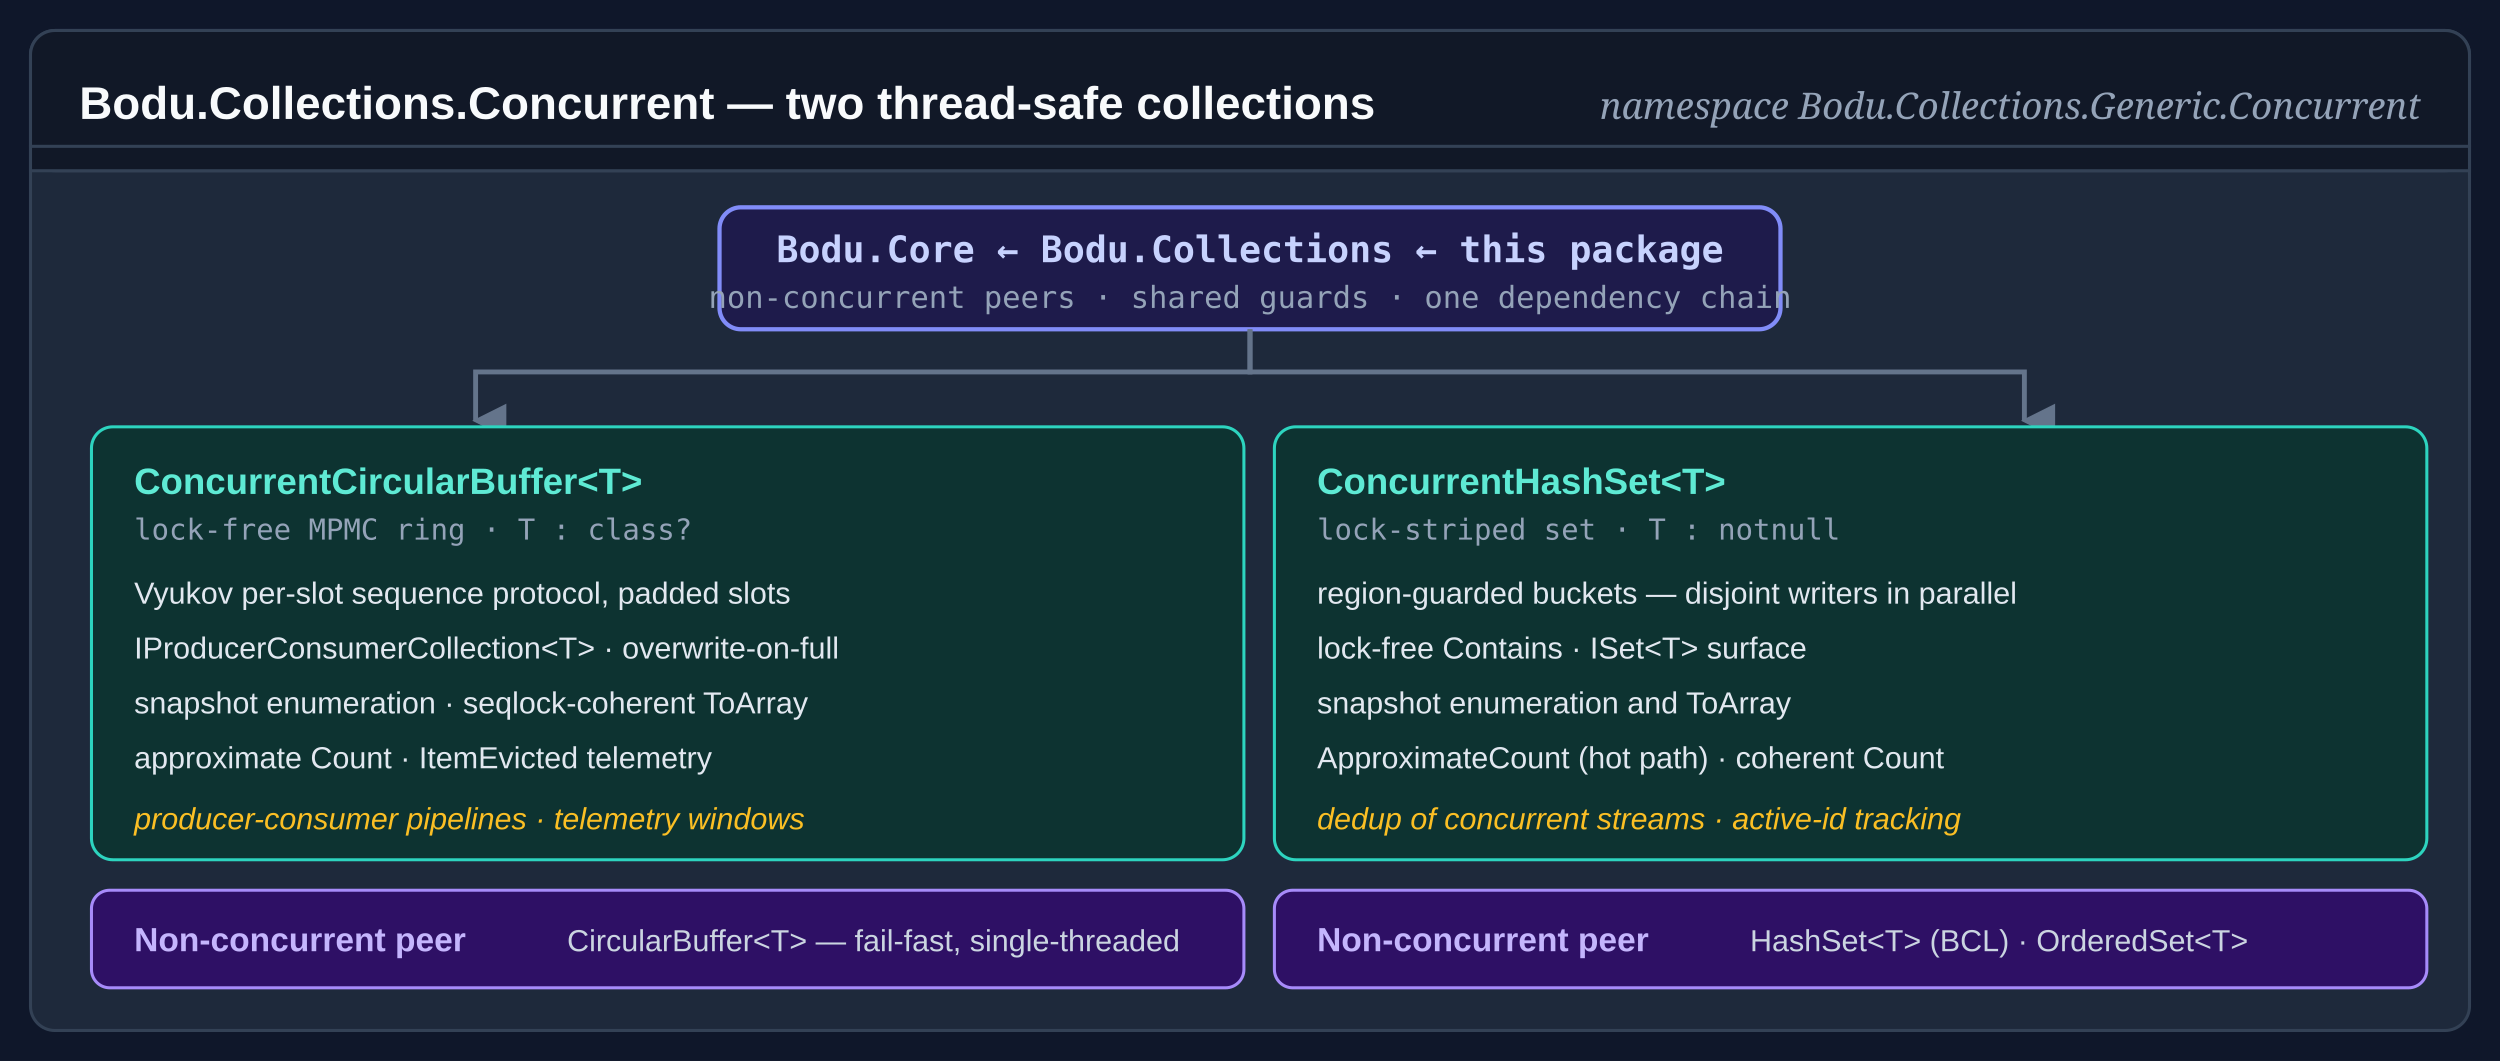
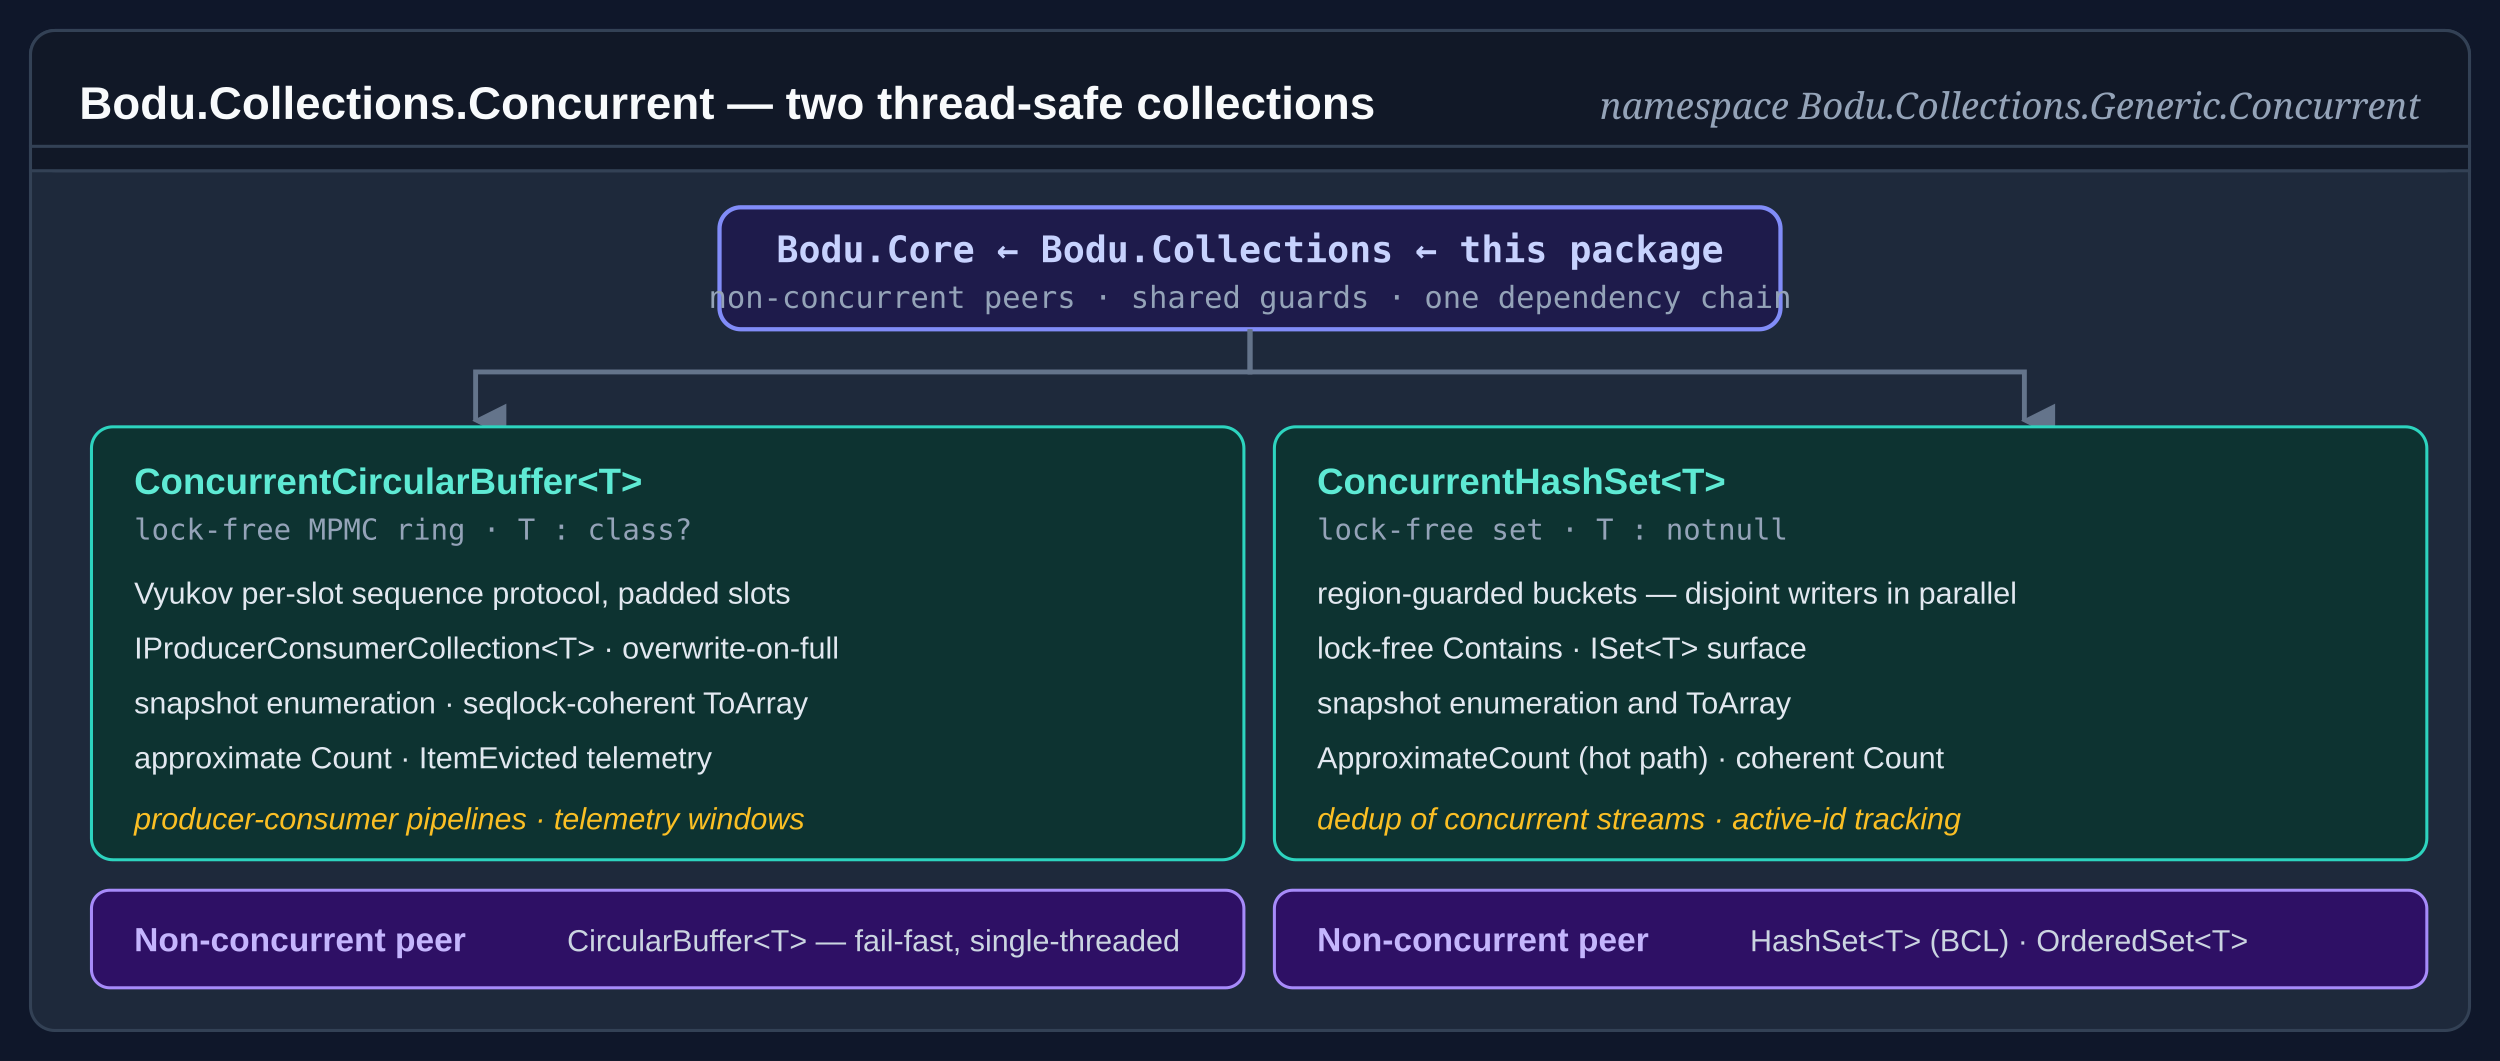
<svg xmlns="http://www.w3.org/2000/svg" viewBox="0 0 820 348" role="img" aria-labelledby="ccm-t ccm-d">
  <defs>
    <style>
      .ccm-bg   { fill: #0F172A; }
      .ccm-pan  { fill: #1E293B; stroke: #334155; stroke-width: 1; }
      .ccm-hdr  { fill: #111827; stroke: #334155; stroke-width: 1; }
      .ccm-ttl  { fill: #F8FAFC; font: 700 15px/1 "Segoe UI",Arial,sans-serif; }
      .ccm-form { fill: #94A3B8; font: italic 12px/1 "Cambria",Georgia,serif; }
      .ccm-base { fill: #1E1B4B; stroke: #818CF8; stroke-width: 1.4; }
      .ccm-bttl { fill: #C7D2FE; font: 700 12px/1 "Consolas",Menlo,monospace; text-anchor: middle; }
      .ccm-bsub { fill: #94A3B8; font: 400 10px/1 "Consolas",Menlo,monospace; text-anchor: middle; }
      .ccm-card { fill: #0D3331; stroke: #2DD4BF; stroke-width: 1; }
      .ccm-name { fill: #5EEAD4; font: 700 12px/1 "Segoe UI",Arial,sans-serif; }
      .ccm-ns   { fill: #94A3B8; font: 400 9.5px/1 "Consolas",Menlo,monospace; }
      .ccm-type { fill: #E2E8F0; font: 400 10px/1 "Segoe UI",Arial,sans-serif; }
      .ccm-use  { fill: #FBBF24; font: italic 10px/1 "Segoe UI",Arial,sans-serif; }
      .ccm-aux  { fill: #2E1065; stroke: #A78BFA; stroke-width: 1; }
      .ccm-auxt { fill: #C4B5FD; font: 700 11px/1 "Segoe UI",Arial,sans-serif; }
      .ccm-auxs { fill: #CBD5E1; font: 400 10px/1 "Segoe UI",Arial,sans-serif; }
    </style>
    <marker id="ccm-arr" viewBox="0 0 10 10" refX="5" refY="9" markerWidth="7" markerHeight="7" orient="auto">
      <path d="M0,0 L10,0 L5,10 Z" fill="#64748B" />
    </marker>
  </defs>
  <rect class="ccm-bg" width="820" height="348" />
  <g transform="translate(10 10)">
    <rect class="ccm-pan" width="800" height="328" rx="8" />
    <rect class="ccm-hdr" width="800" height="46" rx="8" />
    <rect class="ccm-hdr" y="38" width="800" height="8" />
    <text class="ccm-ttl" x="16" y="29">Bodu.Collections.Concurrent — two thread-safe collections</text>
    <text class="ccm-form" x="784" y="29" text-anchor="end">namespace Bodu.Collections.Generic.Concurrent</text>
    <rect class="ccm-base" x="226" y="58" width="348" height="40" rx="7" />
    <text class="ccm-bttl" x="400" y="76">Bodu.Core ← Bodu.Collections ← this package</text>
    <text class="ccm-bsub" x="400" y="91">non-concurrent peers · shared guards · one dependency chain</text>
    <g stroke="#64748B" stroke-width="1.6" fill="none">
      <path d="M400,98 L400,112 L146,112 L146,128" marker-end="url(#ccm-arr)" />
      <path d="M400,98 L400,112 L654,112 L654,128" marker-end="url(#ccm-arr)" />
    </g>
    <g transform="translate(20 130)">
      <rect class="ccm-card" width="378" height="142" rx="7" />
      <text class="ccm-name" x="14" y="22">ConcurrentCircularBuffer&lt;T&gt;</text>
      <text class="ccm-ns" x="14" y="37">lock-free MPMC ring · T : class?</text>
      <text class="ccm-type" x="14" y="58">Vyukov per-slot sequence protocol, padded slots</text>
      <text class="ccm-type" x="14" y="76">IProducerConsumerCollection&lt;T&gt; · overwrite-on-full</text>
      <text class="ccm-type" x="14" y="94">snapshot enumeration · seqlock-coherent ToArray</text>
      <text class="ccm-type" x="14" y="112">approximate Count · ItemEvicted telemetry</text>
      <text class="ccm-use" x="14" y="132">producer-consumer pipelines · telemetry windows</text>
    </g>
    <g transform="translate(408 130)">
      <rect class="ccm-card" width="378" height="142" rx="7" />
      <text class="ccm-name" x="14" y="22">ConcurrentHashSet&lt;T&gt;</text>
-       <text class="ccm-ns" x="14" y="37">lock-striped set · T : notnull</text>
+       <text class="ccm-ns" x="14" y="37">lock-free set · T : notnull</text>
      <text class="ccm-type" x="14" y="58">region-guarded buckets — disjoint writers in parallel</text>
      <text class="ccm-type" x="14" y="76">lock-free Contains · ISet&lt;T&gt; surface</text>
      <text class="ccm-type" x="14" y="94">snapshot enumeration and ToArray</text>
      <text class="ccm-type" x="14" y="112">ApproximateCount (hot path) · coherent Count</text>
      <text class="ccm-use" x="14" y="132">dedup of concurrent streams · active-id tracking</text>
    </g>
    <rect class="ccm-aux" x="20" y="282" width="378" height="32" rx="6" />
    <text class="ccm-auxt" x="34" y="302">Non-concurrent peer</text>
    <text class="ccm-auxs" x="176" y="302">CircularBuffer&lt;T&gt; — fail-fast, single-threaded</text>
    <rect class="ccm-aux" x="408" y="282" width="378" height="32" rx="6" />
    <text class="ccm-auxt" x="422" y="302">Non-concurrent peer</text>
    <text class="ccm-auxs" x="564" y="302">HashSet&lt;T&gt; (BCL) · OrderedSet&lt;T&gt;</text>
  </g>
</svg>
